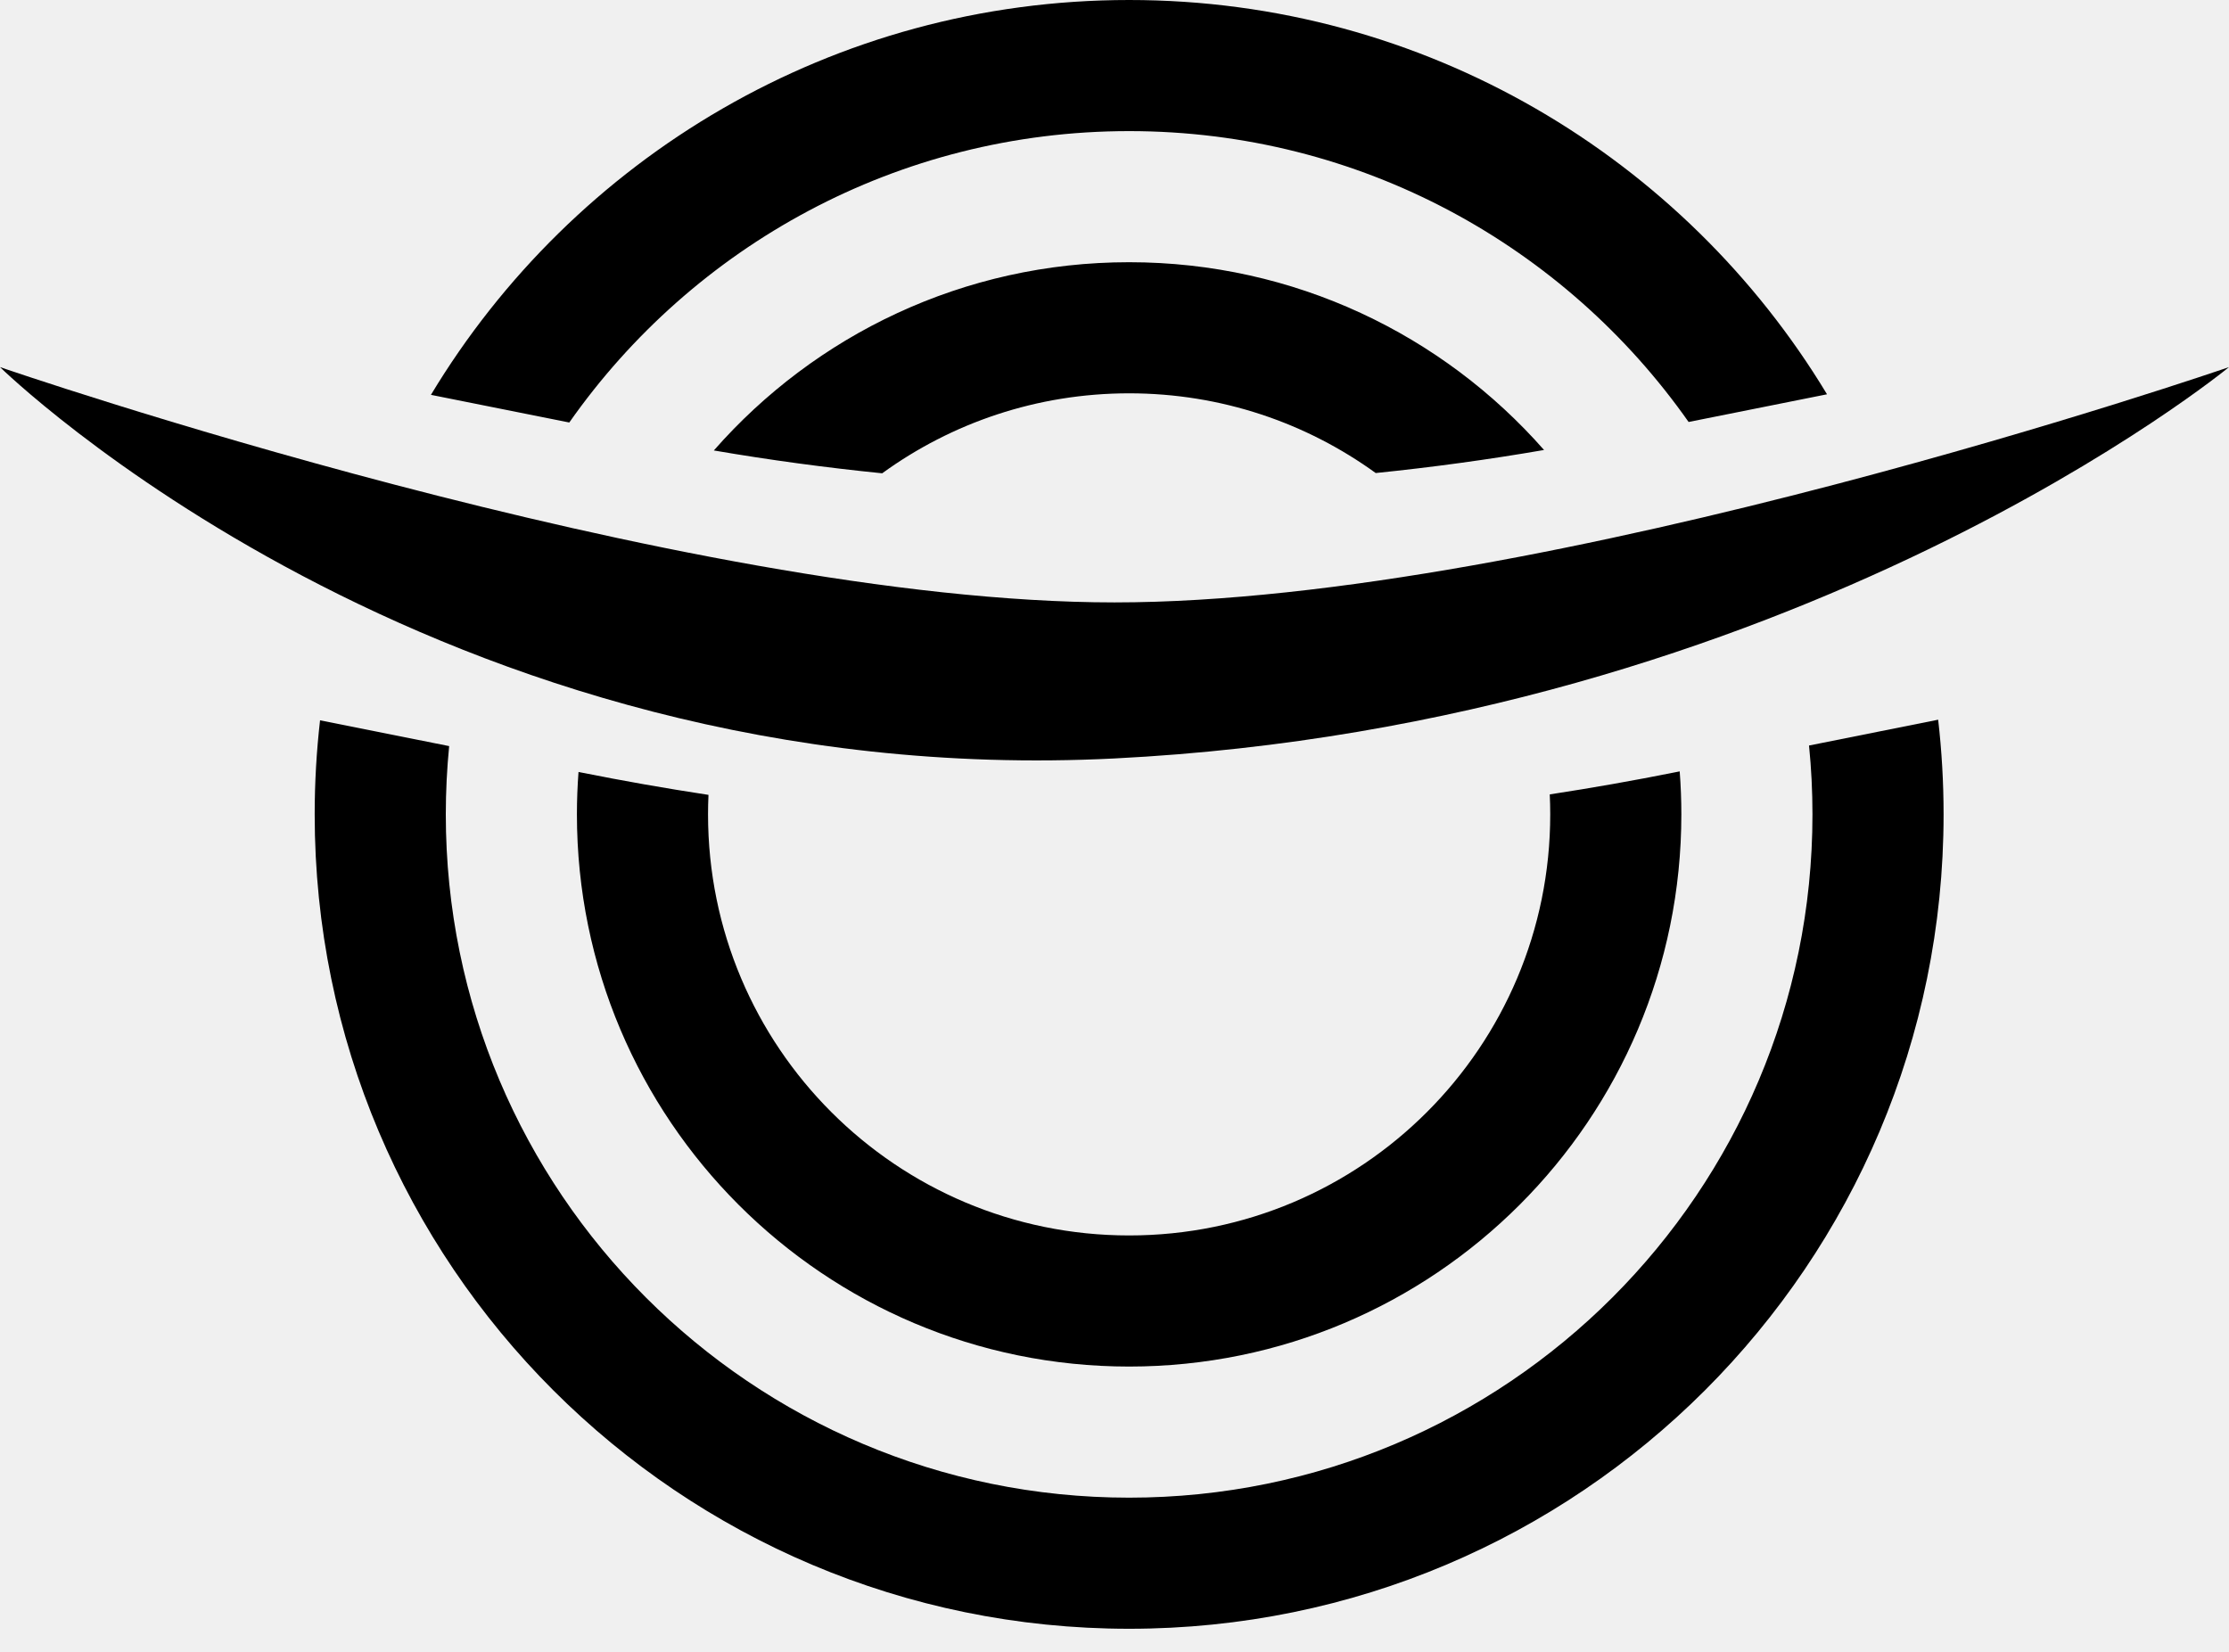
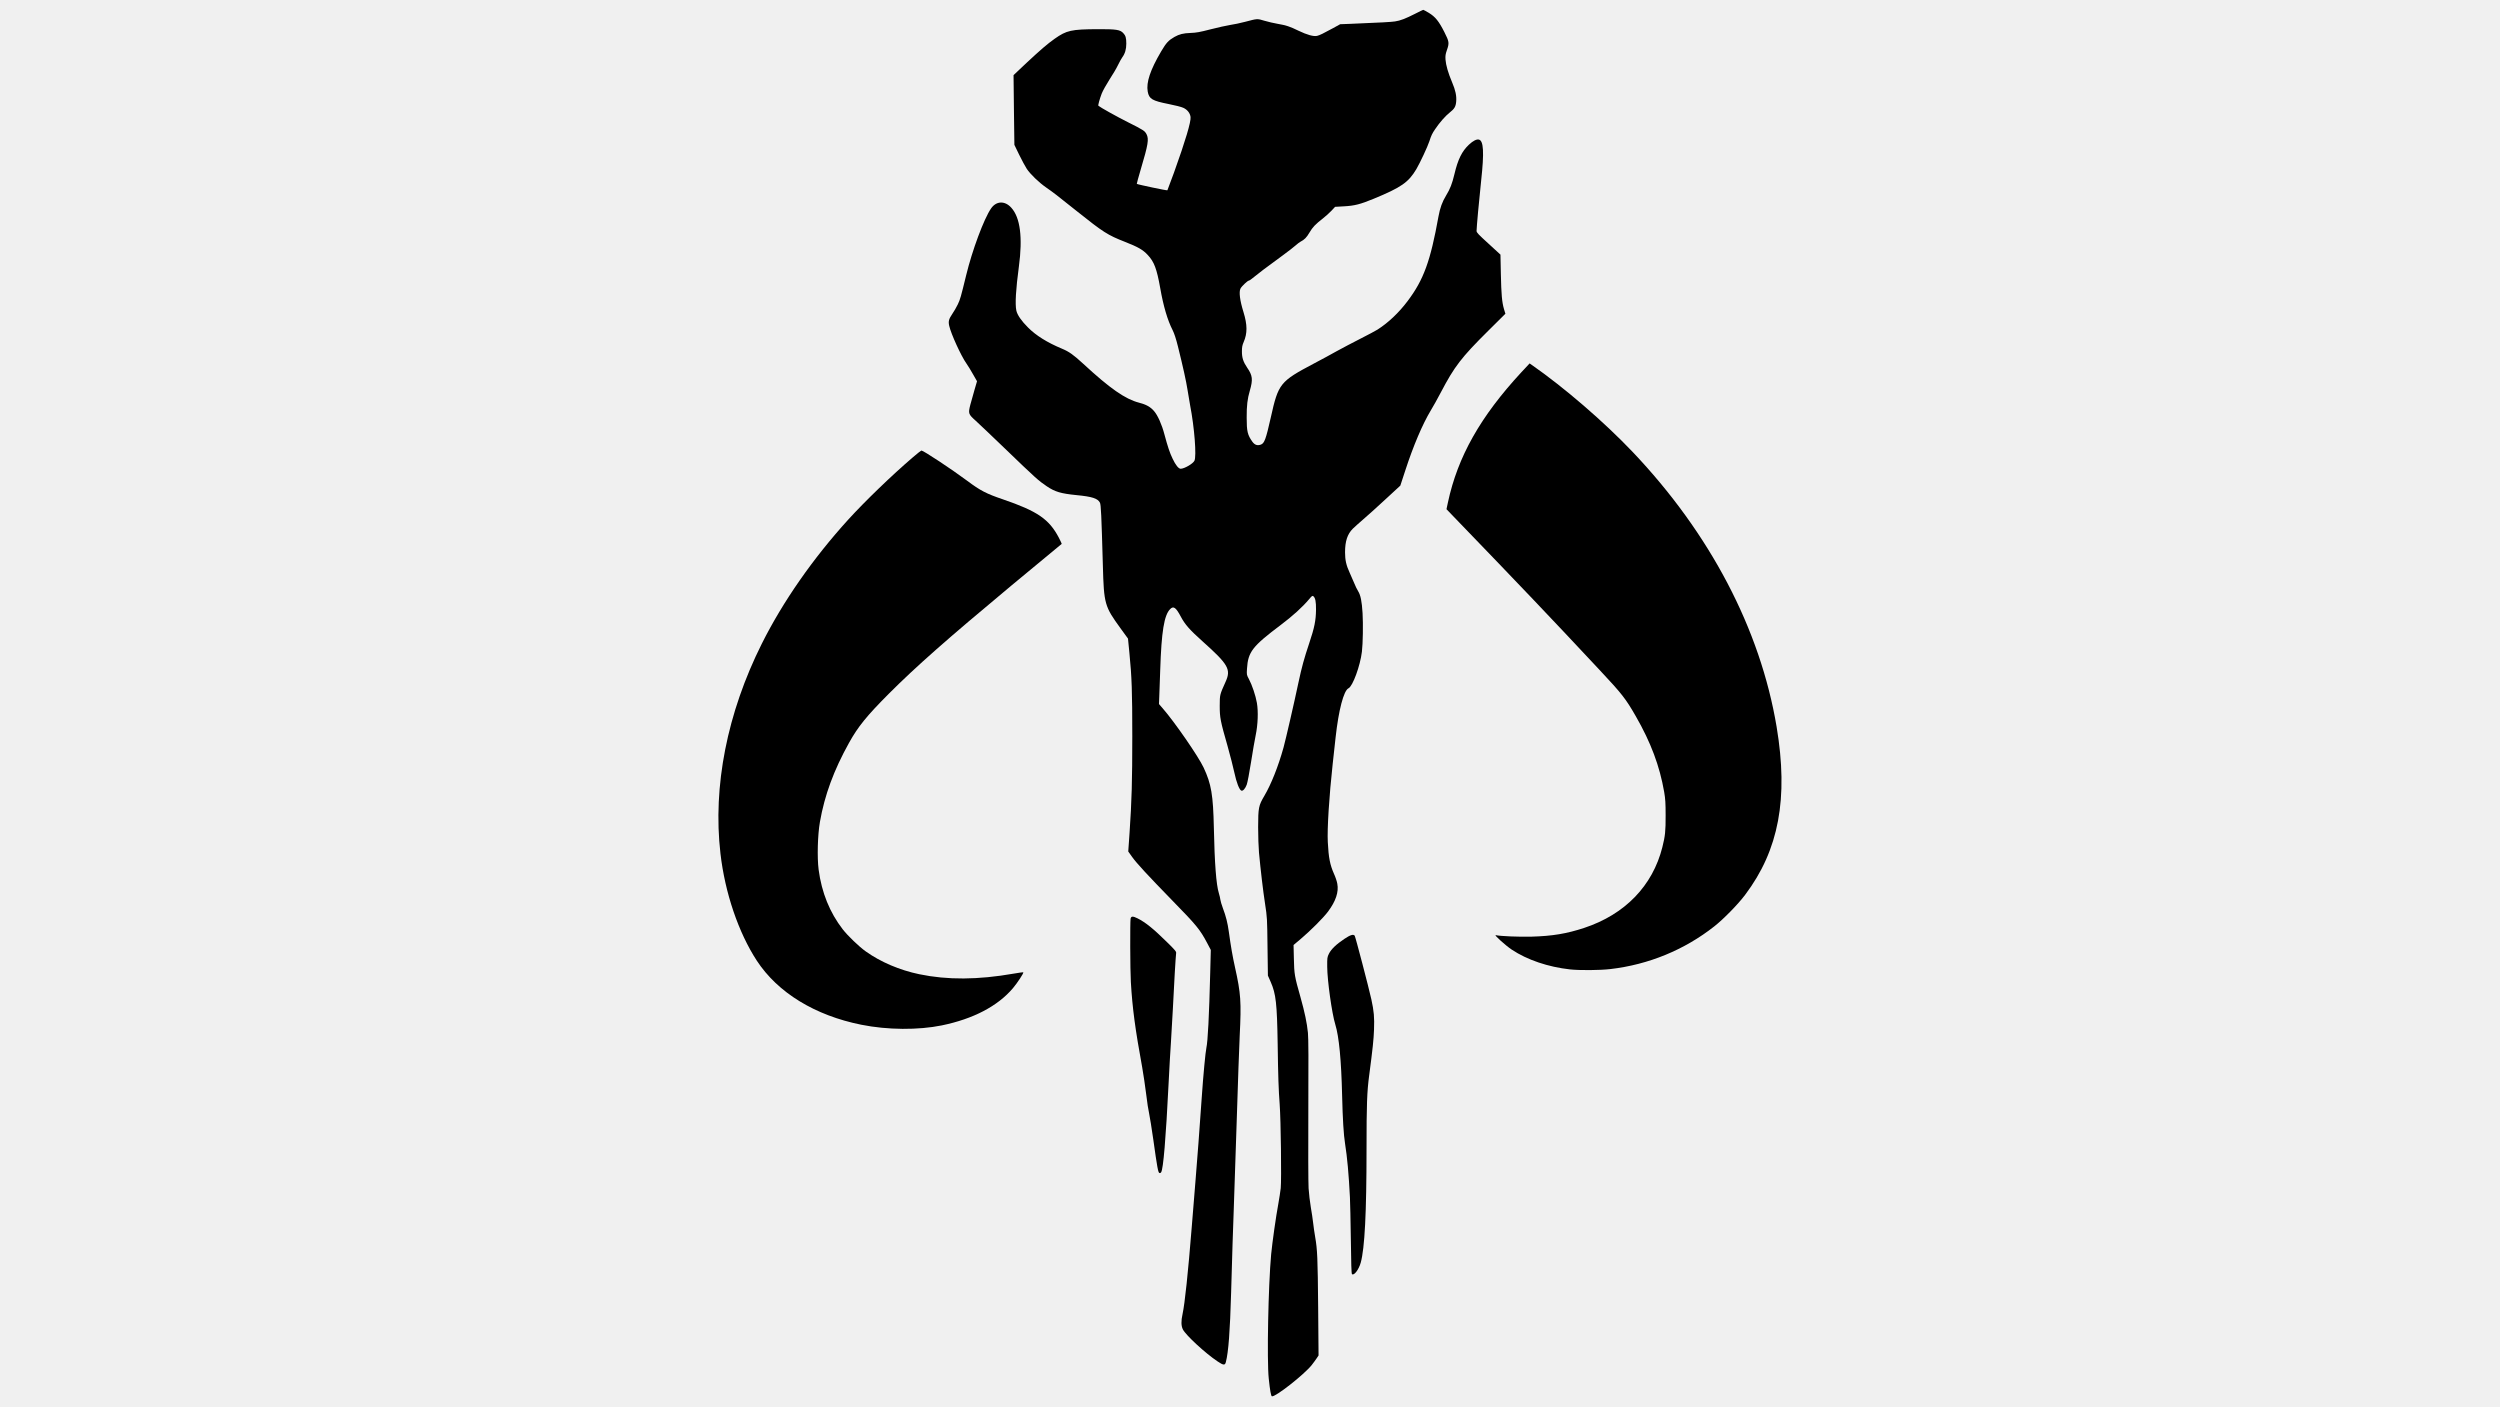
- <svg xmlns="http://www.w3.org/2000/svg" width="85" height="63" viewBox="0 0 85 63" fill="none">
-   <path fill-rule="evenodd" clip-rule="evenodd" d="M27.017 30.314C27.006 30.56 27 30.808 27 31.058C27 39.927 34.189 47.116 43.058 47.116C51.927 47.116 59.116 39.927 59.116 31.058C59.116 30.803 59.11 30.549 59.098 30.296C60.699 30.051 62.295 29.77 63.886 29.451L64.053 29.418C64.095 29.959 64.116 30.506 64.116 31.058C64.116 42.688 54.688 52.116 43.058 52.116C31.428 52.116 22 42.688 22 31.058C22 30.514 22.021 29.975 22.061 29.441L22.114 29.451C23.743 29.777 25.378 30.065 27.017 30.314ZM52.461 18.04C49.818 16.127 46.57 15 43.058 15C39.54 15 36.286 16.131 33.641 18.05C31.494 17.834 29.353 17.544 27.221 17.179C31.081 12.778 36.745 10 43.058 10C49.363 10 55.021 12.771 58.88 17.161C56.749 17.529 54.608 17.821 52.461 18.04ZM68.985 28.432C69.072 29.295 69.116 30.172 69.116 31.058C69.116 45.45 57.45 57.116 43.058 57.116C28.667 57.116 17 45.45 17 31.058C17 30.179 17.044 29.311 17.128 28.454L12.205 27.47C12.07 28.647 12 29.844 12 31.058C12 48.211 25.905 62.116 43.058 62.116C60.211 62.116 74.116 48.211 74.116 31.058C74.116 29.837 74.046 28.632 73.909 27.447L68.985 28.432ZM69.671 15.037L64.393 16.093C59.678 9.384 51.88 5 43.058 5C34.227 5 26.422 9.393 21.709 16.113L16.433 15.058C21.867 6.035 31.758 0 43.058 0C54.35 0 64.234 6.026 69.671 15.037Z" fill="black" />
-   <mask id="path-2-inside-1" fill="white">
-     <path d="M42.5 28.925C16.546 30.231 0 14 0 14C0 14 26 22.974 42.5 22.974C59 22.974 85 14 85 14C85 14 68.454 27.619 42.5 28.925Z" />
-   </mask>
-   <path d="M0 14L5.873 -3.015L-12.605 26.849L0 14ZM42.5 28.925L41.595 10.948L42.5 28.925ZM85 14L96.439 27.898L79.127 -3.015L85 14ZM0 14C-12.605 26.849 -12.6 26.855 -12.595 26.86C-12.593 26.862 -12.587 26.867 -12.584 26.871C-12.576 26.878 -12.569 26.885 -12.56 26.893C-12.544 26.909 -12.527 26.925 -12.509 26.943C-12.473 26.978 -12.432 27.017 -12.387 27.061C-12.297 27.147 -12.189 27.248 -12.064 27.365C-11.814 27.597 -11.495 27.887 -11.107 28.227C-10.333 28.906 -9.282 29.787 -7.966 30.797C-5.346 32.807 -1.615 35.375 3.117 37.872C12.559 42.854 26.401 47.758 43.405 46.903L41.595 10.948C32.645 11.398 25.237 8.839 19.917 6.033C17.268 4.635 15.241 3.227 13.948 2.235C13.307 1.743 12.863 1.366 12.631 1.162C12.515 1.061 12.454 1.004 12.448 0.999C12.446 0.997 12.458 1.008 12.484 1.033C12.497 1.045 12.513 1.061 12.533 1.081C12.544 1.09 12.555 1.101 12.566 1.113C12.572 1.119 12.579 1.125 12.585 1.131C12.588 1.134 12.593 1.139 12.595 1.141C12.6 1.145 12.605 1.15 0 14ZM43.405 46.903C59.328 46.101 72.316 41.53 81.317 37.178C85.834 34.995 89.418 32.833 91.955 31.151C93.227 30.308 94.245 29.579 94.995 29.02C95.37 28.741 95.679 28.503 95.92 28.314C96.041 28.219 96.144 28.137 96.231 28.067C96.274 28.032 96.313 28 96.348 27.972C96.365 27.958 96.382 27.945 96.397 27.932C96.404 27.926 96.412 27.92 96.419 27.914C96.422 27.911 96.428 27.907 96.429 27.906C96.434 27.902 96.439 27.898 85 14C73.561 0.102 73.566 0.099 73.57 0.095C73.572 0.093 73.576 0.089 73.579 0.087C73.586 0.082 73.591 0.077 73.597 0.073C73.608 0.063 73.618 0.055 73.628 0.047C73.647 0.032 73.661 0.02 73.673 0.011C73.695 -0.007 73.703 -0.013 73.696 -0.007C73.682 0.004 73.61 0.06 73.482 0.155C73.226 0.346 72.748 0.692 72.063 1.146C70.687 2.058 68.513 3.383 65.648 4.767C59.889 7.552 51.627 10.443 41.595 10.948L43.405 46.903ZM85 14C79.127 -3.015 79.129 -3.016 79.13 -3.016C79.131 -3.016 79.132 -3.017 79.133 -3.017C79.134 -3.017 79.135 -3.018 79.136 -3.018C79.137 -3.018 79.137 -3.018 79.135 -3.018C79.131 -3.016 79.121 -3.013 79.106 -3.008C79.074 -2.997 79.019 -2.978 78.94 -2.952C78.784 -2.899 78.537 -2.816 78.207 -2.707C77.547 -2.489 76.561 -2.169 75.317 -1.78C72.818 -1 69.327 0.039 65.375 1.075C57.005 3.268 48.283 4.974 42.5 4.974V40.974C53.217 40.974 65.745 38.193 74.5 35.899C79.111 34.691 83.151 33.487 86.043 32.585C87.494 32.132 88.668 31.751 89.494 31.478C89.908 31.341 90.235 31.232 90.468 31.153C90.584 31.114 90.677 31.082 90.744 31.059C90.778 31.047 90.806 31.038 90.828 31.031C90.838 31.027 90.847 31.024 90.855 31.021C90.859 31.02 90.862 31.019 90.865 31.018C90.867 31.017 90.868 31.017 90.869 31.016C90.871 31.016 90.873 31.015 85 14ZM42.5 4.974C36.717 4.974 27.995 3.268 19.625 1.075C15.673 0.039 12.182 -1 9.684 -1.78C8.439 -2.169 7.453 -2.489 6.793 -2.707C6.463 -2.816 6.216 -2.899 6.06 -2.952C5.981 -2.978 5.926 -2.997 5.895 -3.008C5.879 -3.013 5.869 -3.016 5.865 -3.018C5.863 -3.018 5.863 -3.018 5.864 -3.018C5.865 -3.018 5.866 -3.017 5.867 -3.017C5.868 -3.017 5.869 -3.016 5.87 -3.016C5.871 -3.016 5.873 -3.015 0 14C-5.873 31.015 -5.871 31.016 -5.869 31.016C-5.868 31.017 -5.866 31.017 -5.865 31.018C-5.862 31.019 -5.859 31.02 -5.855 31.021C-5.847 31.024 -5.838 31.027 -5.827 31.031C-5.806 31.038 -5.778 31.047 -5.744 31.059C-5.676 31.082 -5.584 31.114 -5.468 31.153C-5.235 31.232 -4.908 31.341 -4.494 31.478C-3.668 31.751 -2.494 32.132 -1.043 32.585C1.849 33.487 5.889 34.691 10.5 35.899C19.255 38.193 31.783 40.974 42.5 40.974V4.974Z" fill="black" mask="url(#path-2-inside-1)" />
+ <svg xmlns="http://www.w3.org/2000/svg" version="1.0" width="3840pt" height="2160pt" viewBox="0 0 3840 2160" preserveAspectRatio="xMidYMid meet">
+   <g transform="translate(0,2160) scale(0.1,-0.1)" fill="#000000" stroke="none">
+     <path d="M21735 21388 c-148 -75 -226 -105 -307 -117 -57 -9 -218 -18 -683 -37 l-160 -6 -105 -58 c-155 -85 -211 -112 -250 -121 -54 -12 -152 15 -287 80 -135 66 -186 82 -323 106 -52 9 -141 29 -197 46 -115 34 -103 35 -298 -16 -71 -19 -176 -41 -233 -49 -56 -9 -191 -39 -300 -67 -162 -42 -216 -52 -304 -55 -113 -4 -173 -19 -248 -61 -92 -53 -126 -89 -205 -223 -168 -286 -231 -476 -206 -617 21 -113 68 -141 321 -191 102 -20 197 -44 228 -59 61 -29 101 -80 109 -140 9 -70 -77 -360 -254 -853 -53 -146 -99 -268 -102 -273 -6 -6 -459 89 -470 99 -2 2 26 104 62 226 113 379 126 461 88 536 -26 51 -50 67 -288 186 -164 82 -426 228 -452 252 -7 7 19 102 51 186 17 43 69 137 119 215 50 76 109 176 131 223 23 47 52 100 66 119 42 57 62 124 62 210 0 90 -10 124 -48 164 -49 51 -107 60 -390 59 -407 -2 -479 -18 -662 -147 -113 -80 -215 -168 -434 -372 l-198 -187 6 -535 7 -536 74 -153 c41 -84 94 -181 116 -215 57 -85 186 -209 298 -287 116 -81 148 -105 468 -361 411 -328 475 -369 743 -474 201 -79 275 -121 350 -202 98 -105 138 -210 191 -508 48 -276 113 -495 190 -645 26 -52 52 -130 83 -255 77 -309 126 -531 147 -667 11 -72 29 -176 39 -232 67 -344 101 -787 66 -854 -24 -46 -155 -122 -211 -122 -32 0 -78 57 -124 155 -44 91 -74 181 -126 375 -39 149 -103 292 -159 356 -55 64 -121 101 -231 129 -212 55 -446 218 -856 597 -151 139 -218 187 -329 233 -225 94 -398 202 -520 325 -103 103 -164 192 -179 260 -21 98 -8 325 39 675 60 448 21 753 -116 904 -99 111 -232 106 -312 -12 -109 -158 -289 -642 -382 -1026 -82 -336 -91 -368 -128 -446 -21 -44 -59 -110 -85 -147 -53 -79 -63 -114 -47 -183 27 -123 183 -464 264 -578 24 -34 71 -110 103 -168 l60 -105 -38 -130 c-21 -71 -50 -175 -65 -232 -34 -134 -30 -144 84 -246 48 -43 249 -235 447 -425 473 -456 518 -496 643 -580 128 -86 217 -112 457 -136 240 -23 327 -51 360 -116 16 -30 23 -189 45 -964 16 -594 26 -628 272 -967 l114 -157 22 -224 c36 -363 44 -586 44 -1277 0 -683 -9 -999 -42 -1482 l-20 -287 59 -83 c68 -96 240 -282 619 -671 370 -378 424 -445 532 -648 l58 -110 -9 -347 c-17 -675 -37 -1057 -59 -1157 -14 -63 -48 -423 -70 -745 -36 -521 -70 -967 -95 -1270 -13 -162 -41 -495 -60 -740 -56 -699 -106 -1172 -141 -1334 -24 -107 -22 -182 5 -236 46 -90 346 -367 534 -492 89 -60 113 -62 126 -10 40 153 64 470 81 1067 16 585 30 1000 40 1265 6 135 26 740 45 1345 19 605 40 1208 47 1340 26 517 17 646 -72 1045 -38 171 -64 322 -95 547 -19 137 -44 238 -91 362 -19 52 -37 111 -39 131 -2 21 -13 67 -24 103 -40 129 -65 461 -76 997 -11 512 -39 678 -158 931 -80 171 -446 701 -628 909 l-57 66 4 104 c2 58 9 247 15 420 19 591 60 842 153 935 51 51 88 25 162 -114 64 -122 137 -205 335 -382 397 -355 440 -430 355 -619 -92 -205 -90 -199 -91 -370 0 -184 10 -234 121 -622 40 -143 87 -325 104 -406 32 -151 76 -264 107 -276 24 -10 60 30 83 92 11 30 41 185 66 346 25 160 57 345 71 411 34 161 42 365 19 498 -19 112 -74 275 -123 367 -35 65 -35 66 -29 160 16 257 82 342 515 668 186 140 338 277 442 402 40 48 48 53 62 42 31 -26 42 -83 41 -207 -2 -166 -24 -276 -104 -514 -79 -236 -115 -367 -166 -606 -70 -332 -195 -872 -229 -997 -80 -288 -190 -565 -294 -741 -89 -151 -95 -182 -96 -482 0 -137 6 -313 13 -390 25 -268 62 -585 94 -792 31 -203 32 -219 37 -653 l6 -445 44 -100 c80 -183 96 -332 106 -950 7 -501 14 -706 31 -930 18 -240 29 -1155 16 -1285 -6 -52 -22 -158 -36 -235 -38 -204 -93 -595 -111 -780 -44 -483 -67 -1626 -37 -1910 19 -183 34 -266 48 -272 48 -18 497 334 613 481 26 34 61 80 76 104 l28 42 -6 738 c-7 761 -12 888 -46 1082 -11 63 -25 160 -31 215 -6 55 -22 164 -36 242 -13 78 -29 208 -34 290 -5 84 -7 607 -4 1213 4 742 2 1098 -6 1175 -15 152 -49 315 -115 550 -91 320 -96 352 -101 590 l-5 210 107 90 c157 133 352 328 424 425 118 159 165 299 141 426 -6 36 -29 105 -51 152 -61 138 -83 247 -95 487 -11 201 21 709 75 1200 17 149 37 333 45 410 46 417 124 718 198 753 65 31 180 345 206 562 15 123 20 422 10 592 -11 183 -30 276 -68 337 -16 25 -43 80 -59 121 -17 41 -49 116 -72 165 -51 110 -70 192 -70 311 0 171 36 280 119 363 25 25 96 88 156 140 61 51 214 190 342 308 l232 214 76 232 c124 381 264 710 392 923 34 55 104 181 156 280 208 396 312 532 725 942 l265 263 -22 72 c-31 108 -41 222 -48 544 l-6 292 -183 168 c-155 141 -184 171 -184 195 0 52 40 491 71 778 47 432 37 608 -35 626 -35 9 -90 -19 -153 -78 -108 -102 -169 -225 -223 -453 -36 -150 -65 -224 -129 -330 -57 -92 -93 -192 -116 -320 -123 -684 -227 -971 -473 -1298 -136 -181 -299 -335 -464 -440 -31 -19 -150 -83 -265 -141 -114 -58 -278 -144 -363 -191 -85 -48 -240 -132 -345 -187 -526 -278 -549 -308 -665 -828 -77 -342 -99 -401 -156 -420 -52 -18 -91 -4 -126 43 -76 106 -89 160 -89 373 -1 184 12 290 48 412 50 172 43 234 -40 354 -61 90 -82 154 -81 253 0 64 6 93 27 142 58 133 57 264 -3 459 -56 180 -72 311 -46 362 18 35 110 122 129 122 8 0 46 27 85 60 69 57 141 112 448 337 76 56 159 120 184 143 25 23 59 48 75 57 62 32 94 65 138 140 49 84 90 127 207 218 41 32 100 85 131 118 l56 60 139 8 c163 9 250 32 454 116 424 175 534 252 655 455 56 95 174 347 200 428 28 87 44 121 88 185 69 103 158 204 223 255 74 58 94 92 101 169 8 87 -11 176 -62 295 -61 144 -96 265 -102 351 -4 57 0 83 21 144 39 111 36 131 -39 279 -85 168 -139 234 -239 295 -44 26 -82 47 -85 46 -3 0 -60 -27 -126 -61z" />
+     <path d="M23368 15882 c-630 -681 -978 -1298 -1128 -2000 l-22 -103 93 -97 c1031 -1068 1522 -1584 2258 -2372 346 -370 401 -440 556 -710 232 -403 368 -767 437 -1166 18 -107 22 -168 22 -359 1 -242 -7 -315 -50 -487 -149 -594 -575 -1034 -1202 -1241 -267 -88 -486 -125 -808 -134 -188 -5 -484 7 -549 23 -35 9 147 -156 245 -222 238 -158 559 -267 895 -304 149 -16 458 -14 620 5 586 68 1139 295 1598 657 141 111 365 340 472 483 519 689 667 1482 484 2580 -251 1500 -1022 2972 -2215 4227 -436 458 -1045 984 -1549 1335 l-30 21 -127 -136z" />
+     <path d="M14024 14578 c-323 -276 -738 -677 -994 -958 -542 -596 -1006 -1262 -1329 -1908 -532 -1063 -754 -2192 -635 -3221 69 -604 277 -1215 558 -1646 322 -492 893 -842 1606 -985 402 -81 874 -84 1237 -10 483 100 857 295 1092 572 67 79 169 234 159 243 -3 3 -69 -6 -148 -20 -549 -96 -1018 -99 -1450 -9 -302 63 -593 187 -823 351 -105 75 -273 237 -352 338 -200 258 -325 566 -371 918 -24 186 -15 532 20 732 72 412 213 794 447 1215 138 249 272 414 613 756 415 415 893 837 1881 1660 281 234 751 623 773 640 2 1 -17 42 -42 91 -150 288 -329 411 -861 593 -254 86 -349 135 -550 286 -235 175 -672 464 -702 464 -5 0 -64 -46 -129 -102z" />
+     <path d="M17366 7489 c-9 -48 -7 -794 4 -974 23 -398 67 -724 175 -1315 18 -102 45 -284 60 -405 14 -121 35 -257 46 -301 10 -45 39 -225 64 -400 59 -424 74 -504 93 -511 8 -4 21 1 27 11 33 45 73 523 115 1371 11 226 27 502 35 615 8 113 21 347 30 520 18 382 44 814 50 855 5 28 -6 42 -137 171 -211 208 -329 304 -455 368 -72 36 -99 35 -107 -5z" />
+     <path d="M20650 7179 c-126 -84 -203 -159 -237 -227 -27 -55 -28 -63 -27 -202 1 -210 72 -717 124 -885 58 -188 92 -549 105 -1095 9 -366 23 -598 45 -735 33 -209 57 -468 75 -827 4 -71 10 -362 14 -647 4 -367 9 -523 17 -531 30 -30 105 68 135 176 61 220 89 764 89 1749 0 675 7 877 41 1130 55 419 68 544 74 700 7 188 -1 282 -41 465 -41 186 -245 964 -256 978 -22 26 -66 12 -158 -49z" />
+   </g>
</svg>
